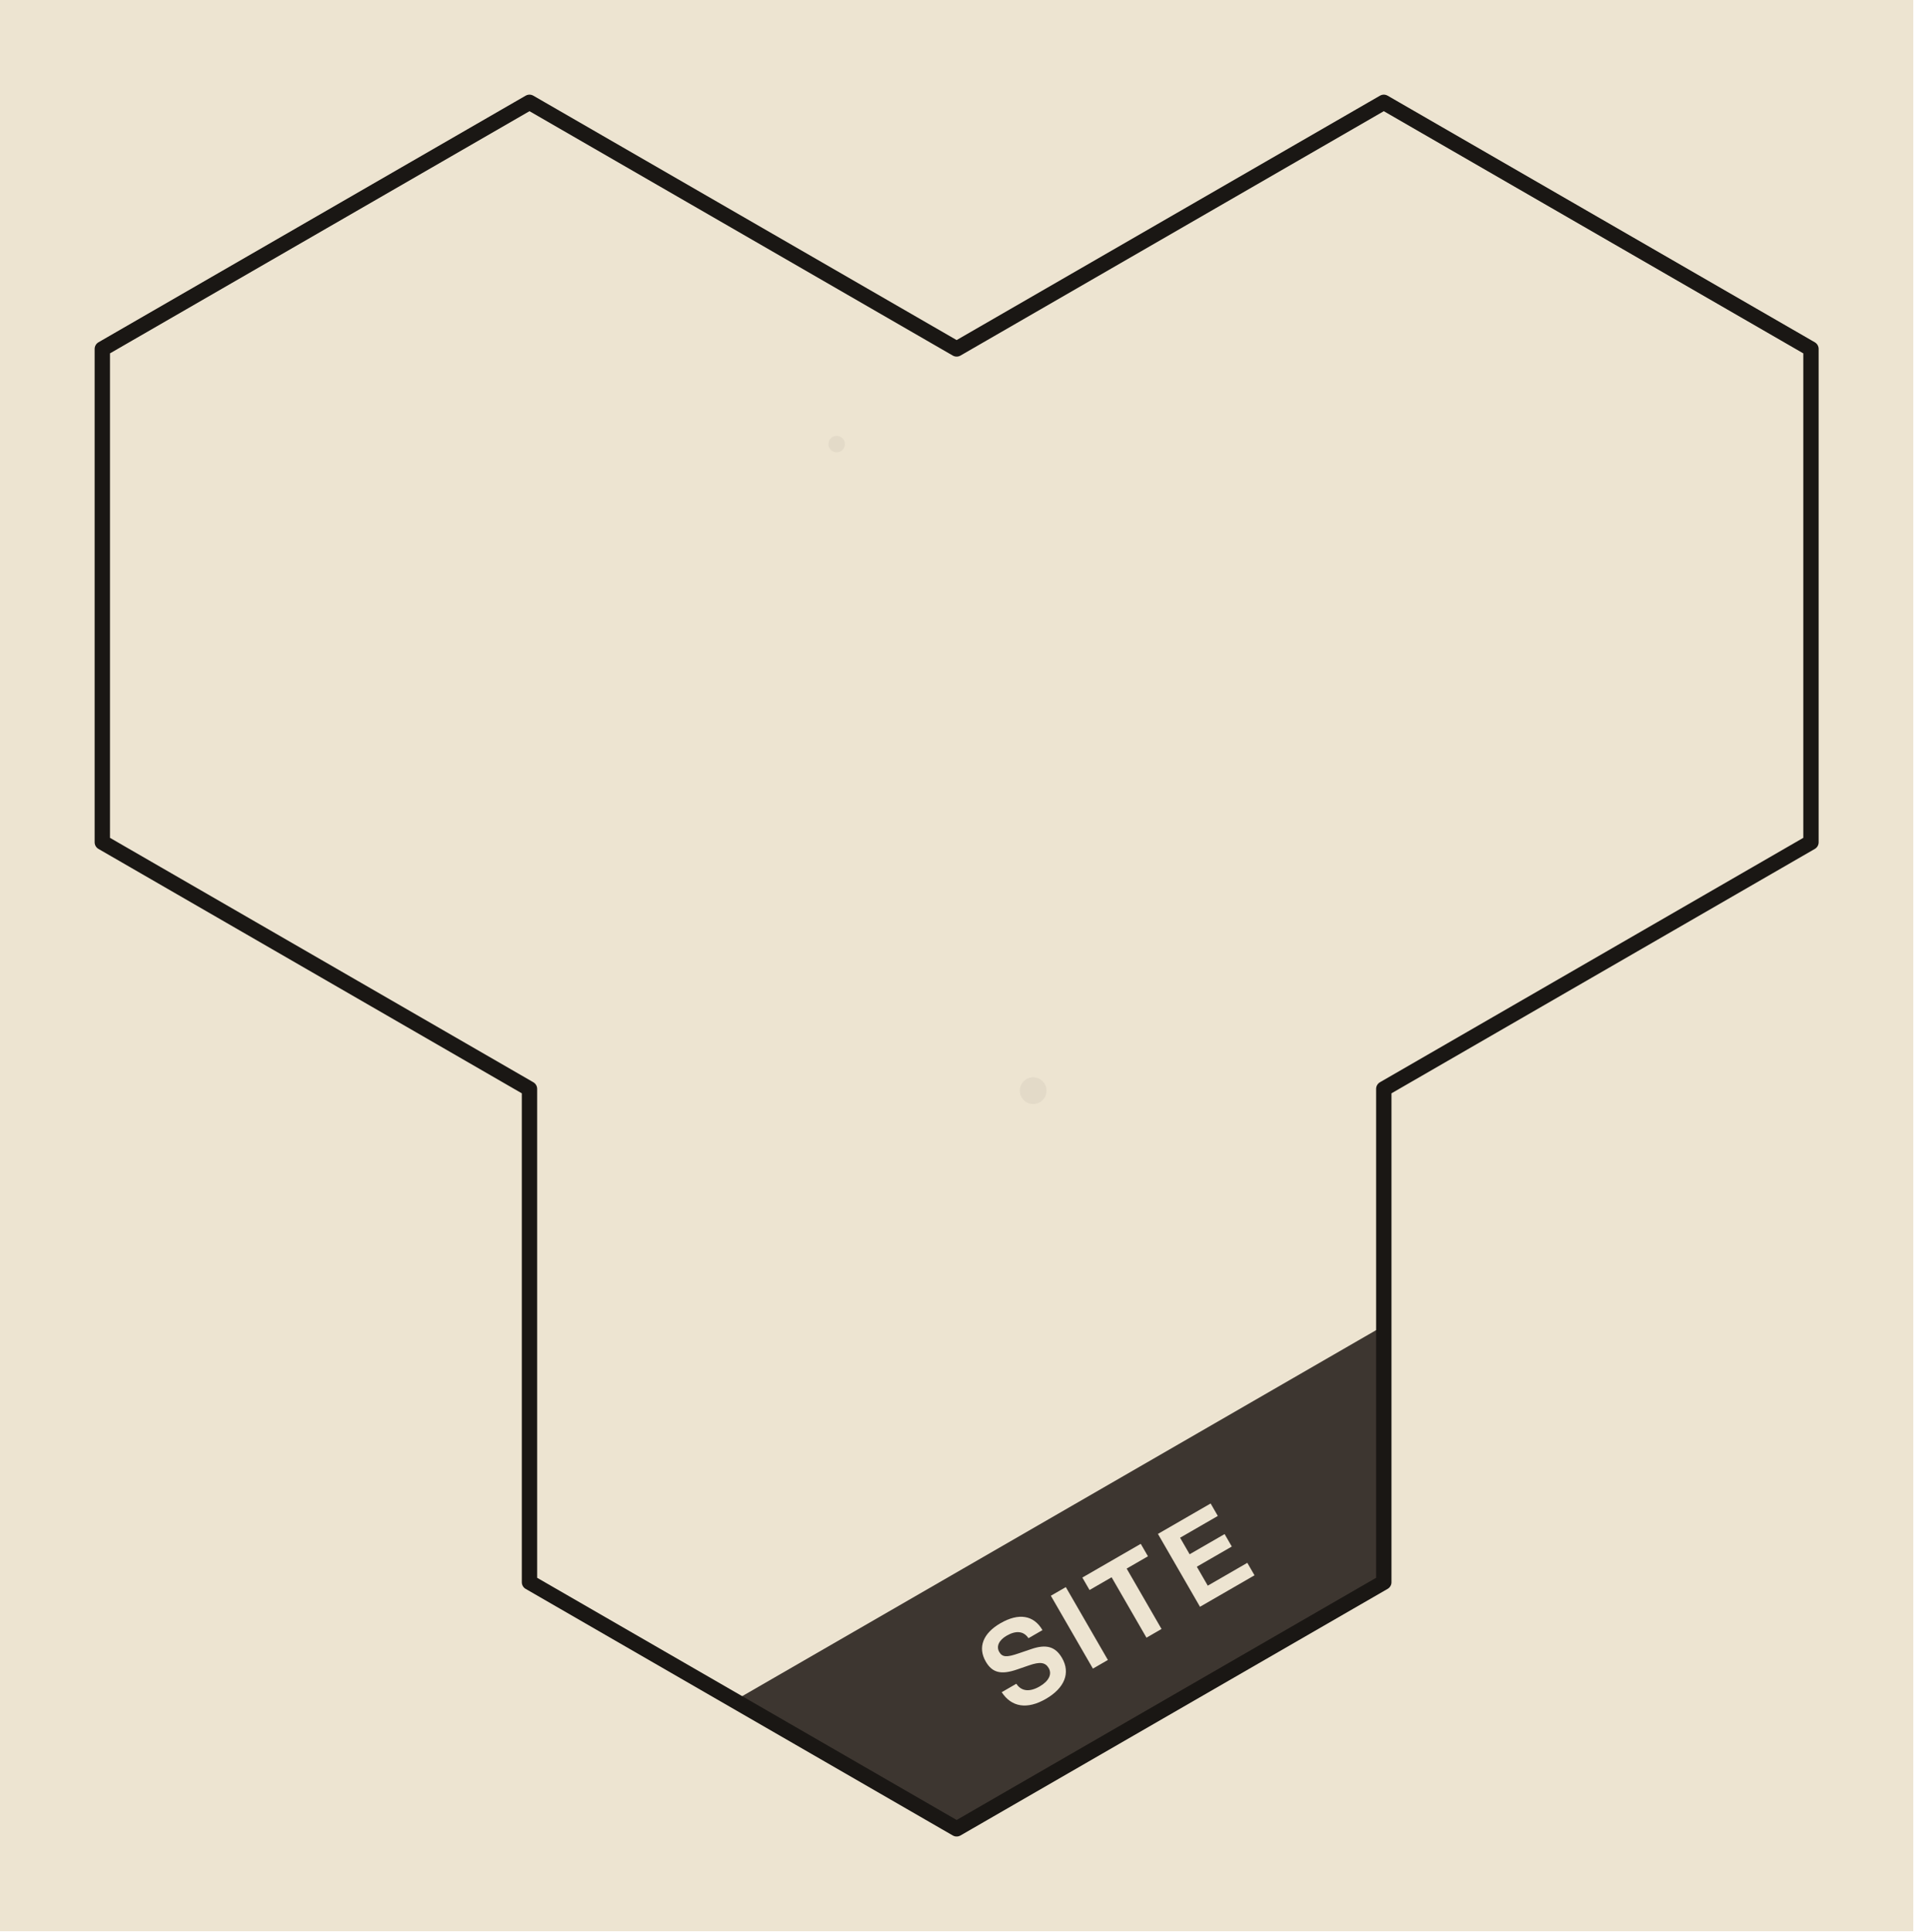
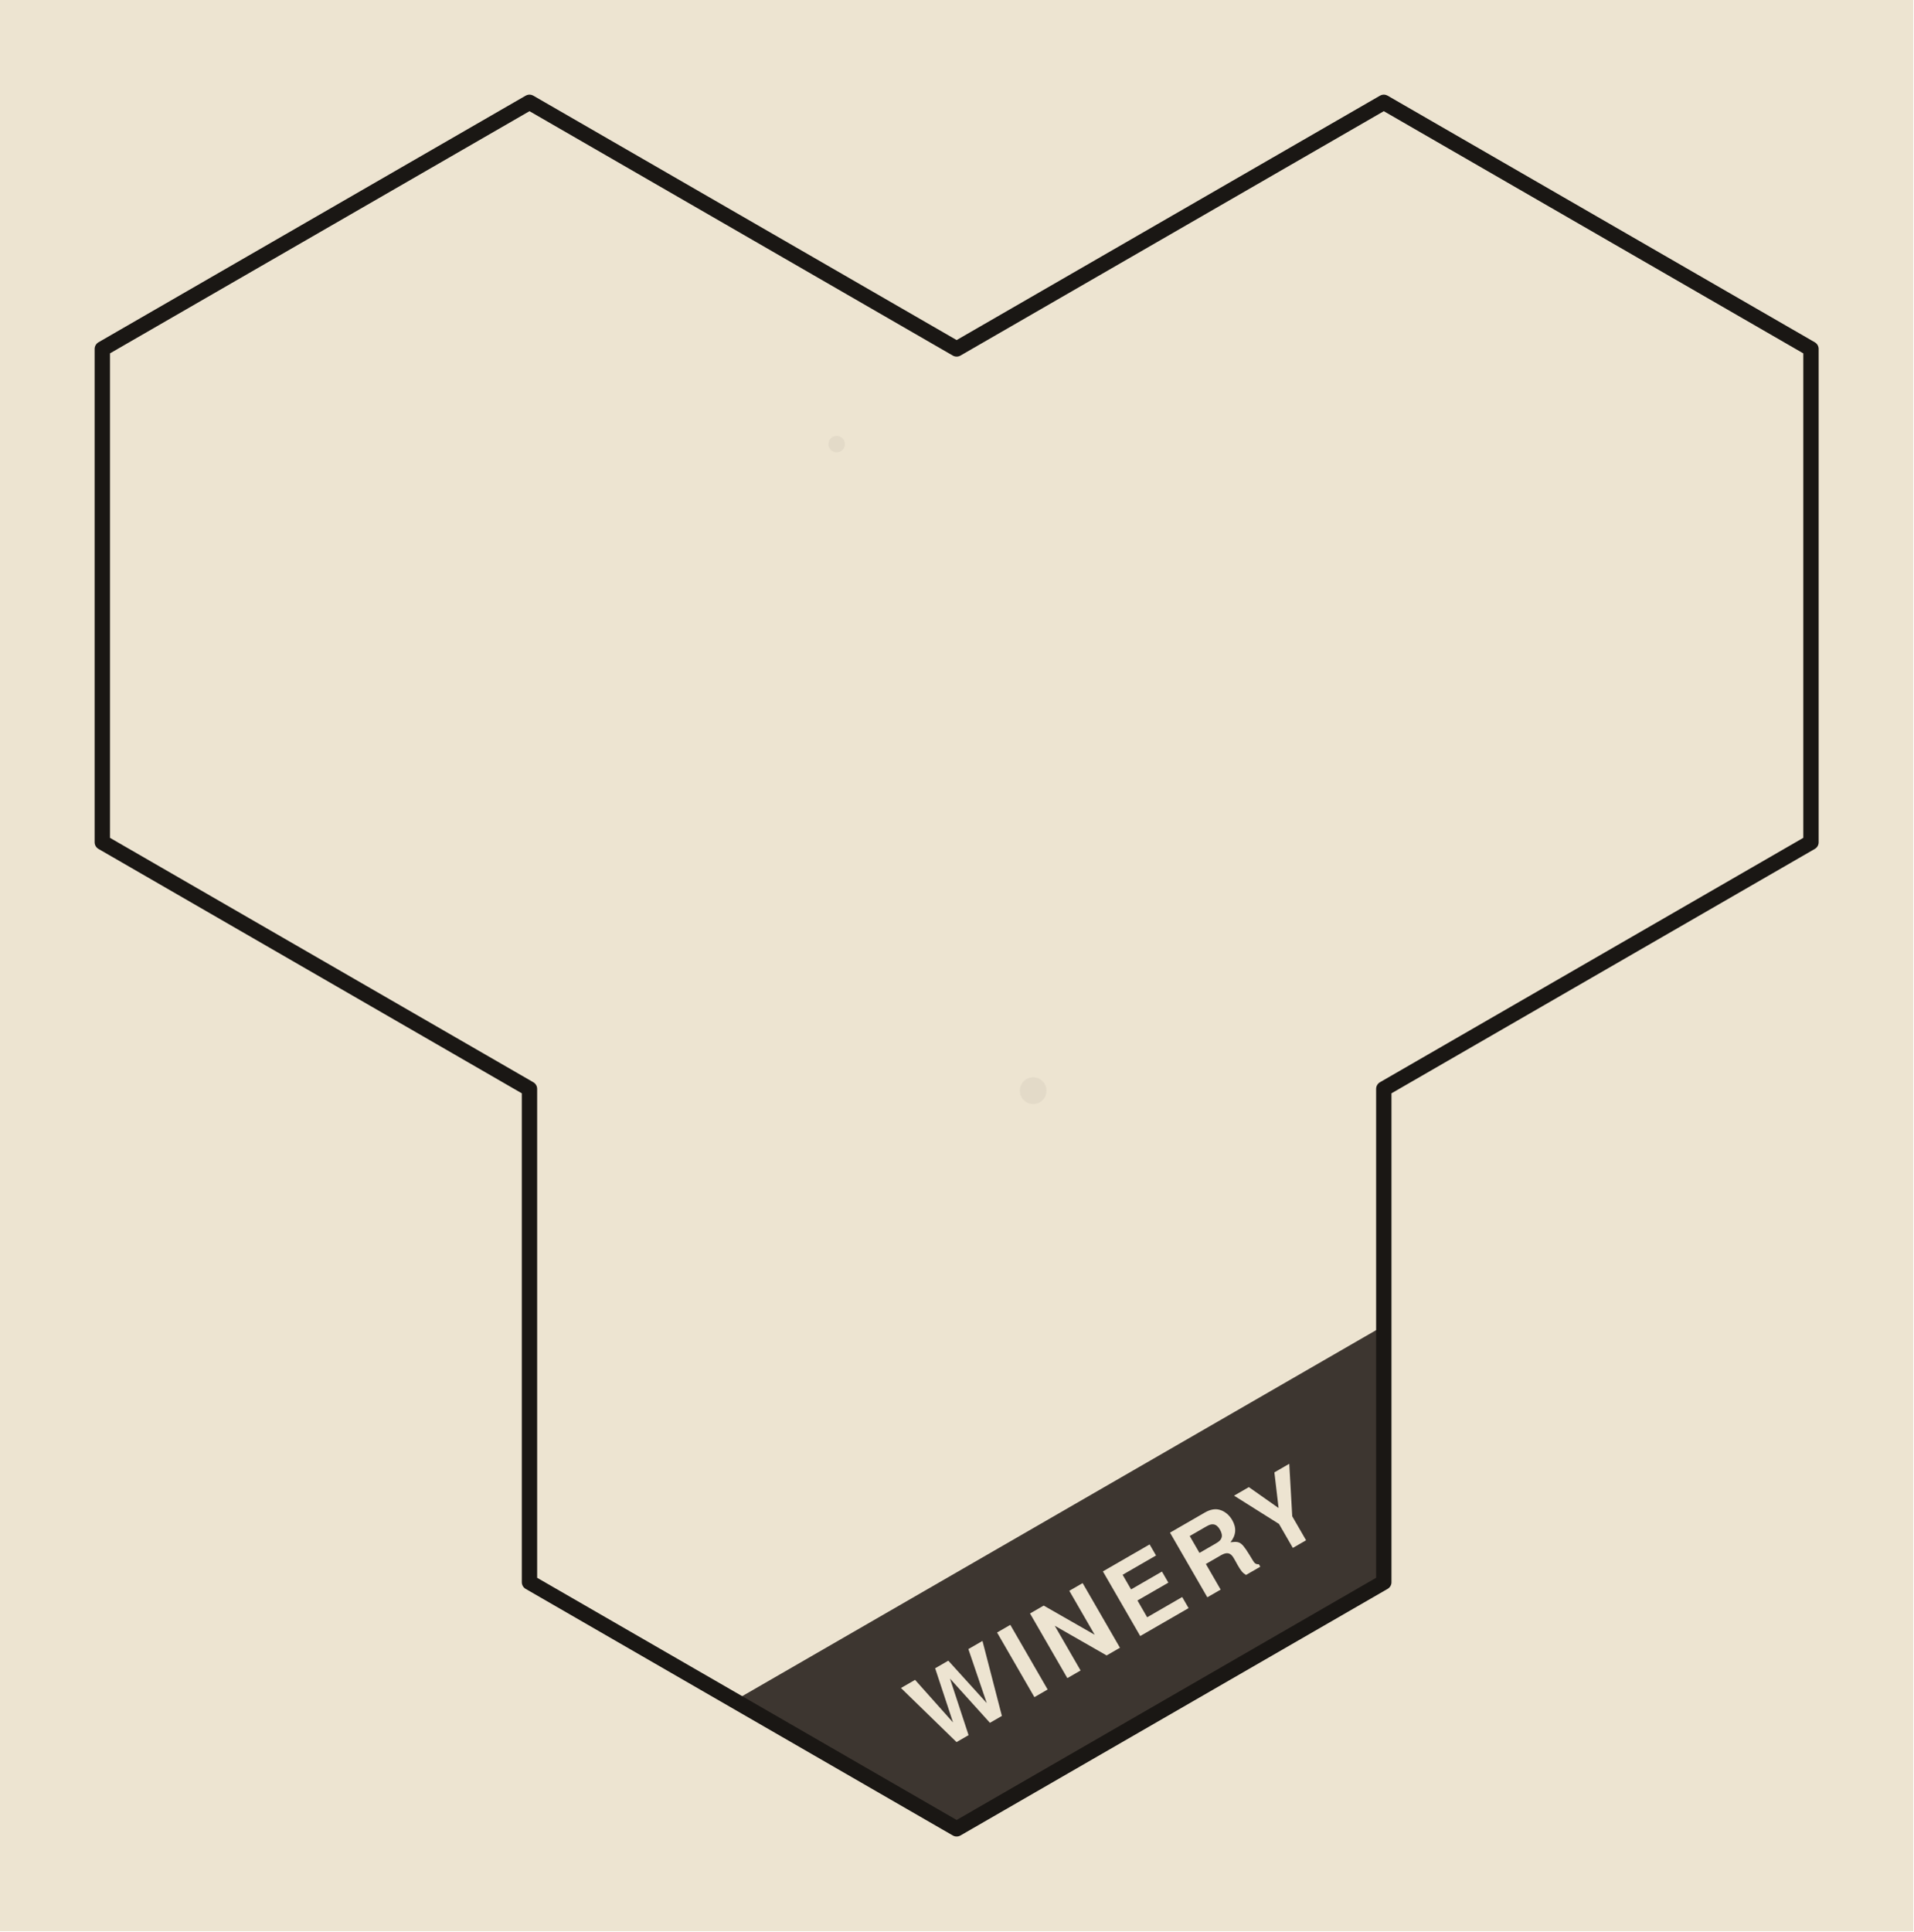
<svg xmlns="http://www.w3.org/2000/svg" viewBox="0 0 299.2 301.97" width="299.2" height="301.97" font-family="Georgia, 'Iowan Old Style', 'Times New Roman', serif">
  <defs>
    <clipPath id="cut-tile-winery-site">
      <path d="M 0,-77.13 L 66.8,-38.57 L 66.8,38.57 L 0,77.13 L -66.8,38.57 L -66.8,-38.57 Z" transform="translate(82.8 93.13)" />
      <path d="M 133.6,-77.13 L 200.4,-38.57 L 200.4,38.57 L 133.6,77.13 L 66.8,38.57 L 66.8,-38.57 Z" transform="translate(82.8 93.13)" />
      <path d="M 66.8,38.57 L 133.6,77.13 L 133.6,154.27 L 66.8,192.83 L 0,154.27 L 0,77.13 Z" transform="translate(82.8 93.13)" />
    </clipPath>
  </defs>
  <g id="wash">
    <rect x="0" y="0" width="299.2" height="301.97" fill="#EDE4D1" />
    <g clip-path="url(#cut-tile-winery-site)">
    
  </g>
  </g>
  <g id="ink" fill="#1A1714">
    <g clip-path="url(#cut-tile-winery-site)">
      <path d="M 149.6,285.97 L 216.4,247.4 L 216.4,207.29 L 114.86,265.91 Z" fill="#3D3630" />
      <g transform="rotate(-30 174.32 251.64)">
-         <text x="174.32" y="257.96" font-size="18.04" text-anchor="middle" font-family="Helvetica, Arial, sans-serif" font-weight="bold" letter-spacing="1.6" fill="#EDE4D1">SITE</text>
+         <text x="174.32" y="257.25" font-size="16.02" text-anchor="middle" font-family="Helvetica, Arial, sans-serif" font-weight="bold" letter-spacing="1.42" fill="#EDE4D1">WINERY</text>
      </g>
    </g>
    <path d="M 0,-77.13 L 66.8,-38.57 L 133.6,-77.13 L 200.4,-38.57 L 200.4,38.57 L 133.6,77.13 L 133.6,154.27 L 66.8,192.83 L 0,154.27 L 0,77.13 L -66.8,38.57 L -66.8,-38.57 Z" transform="translate(82.8 93.13)" fill="none" stroke="#1A1714" stroke-width="2.4" stroke-linejoin="round" />
  </g>
  <g id="grime" clip-path="url(#cut-tile-winery-site)">
    <g fill="#1A1714" opacity="0.05">
      <circle cx="161.57" cy="170.54" r="2.09" />
      <circle cx="254.25" cy="191.59" r="0.83" />
      <circle cx="88.08" cy="271.42" r="0.88" />
      <circle cx="130.84" cy="69.44" r="1.29" />
      <circle cx="20.8" cy="254.17" r="1.1" />
    </g>
  </g>
</svg>
